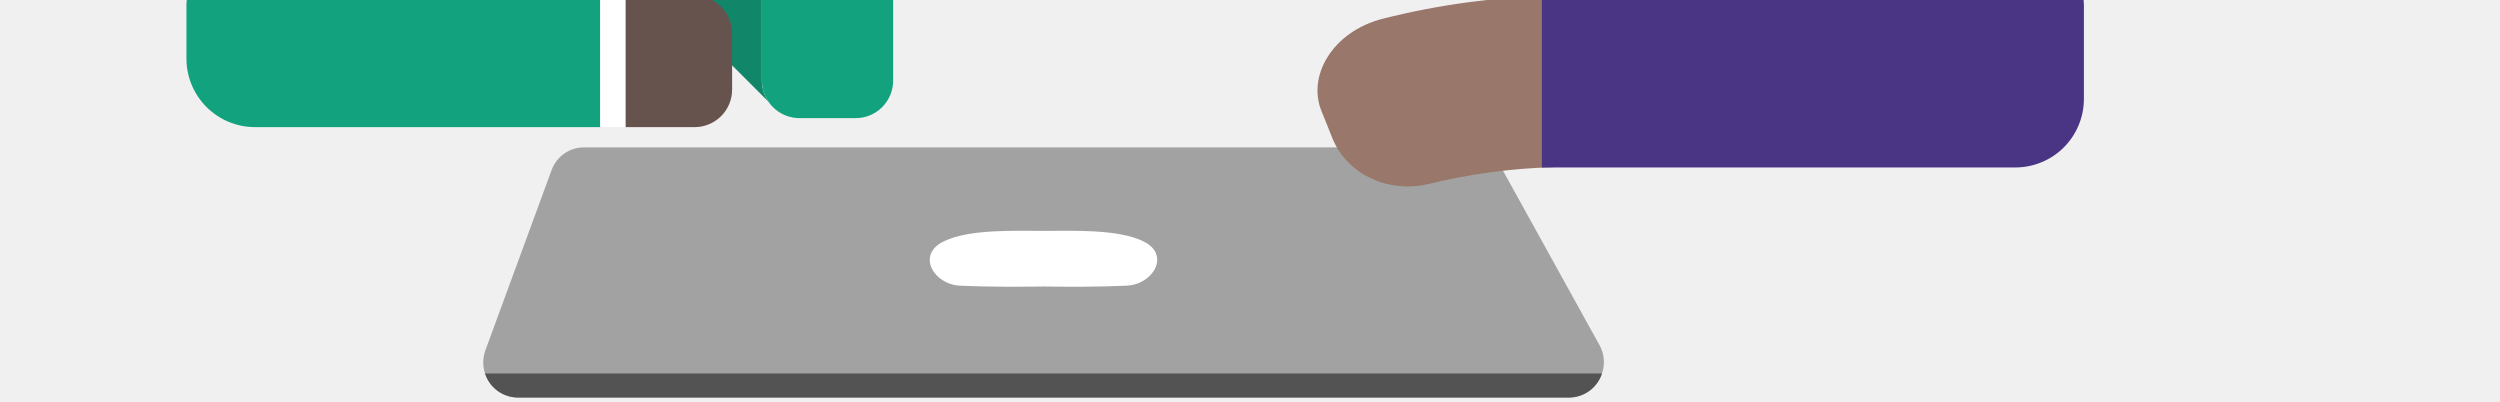
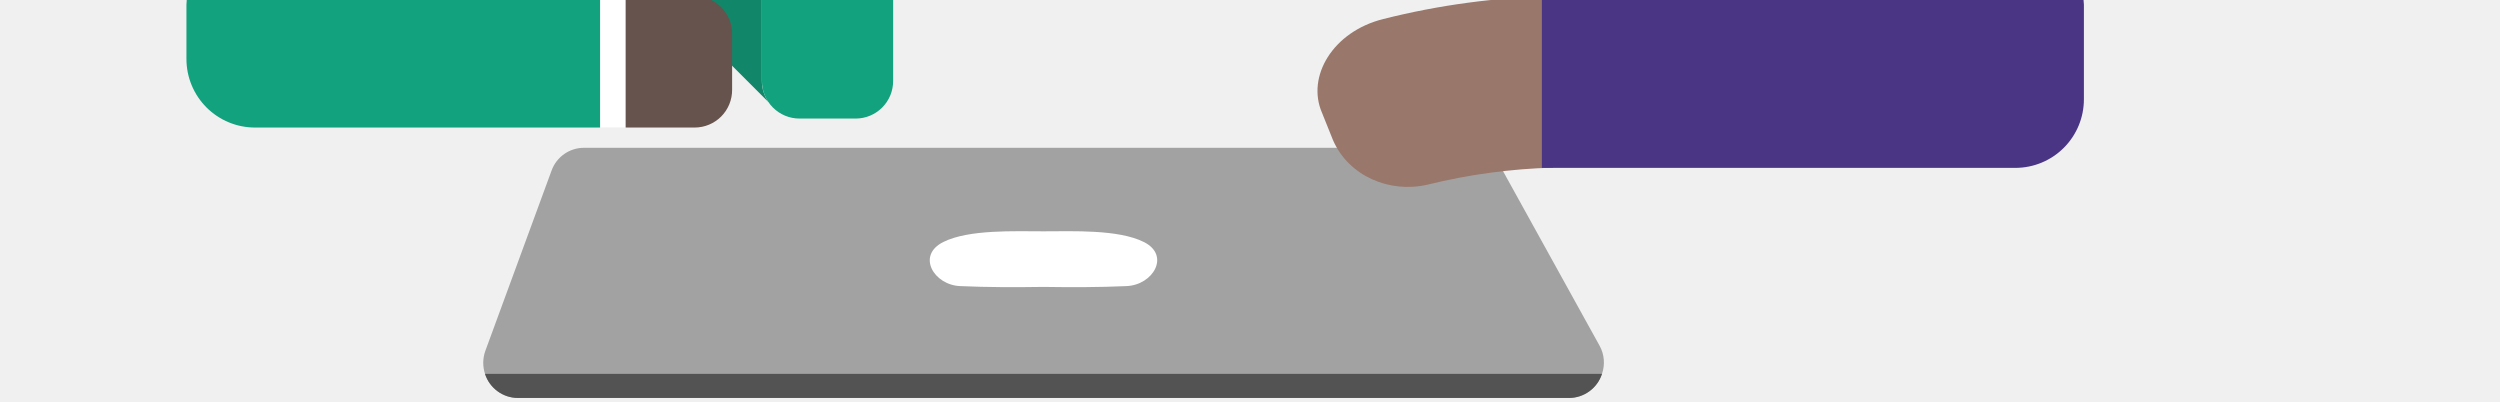
- <svg xmlns="http://www.w3.org/2000/svg" id="Layer_1" data-name="Layer 1" viewBox="0 1 590 94.82">
+ <svg xmlns="http://www.w3.org/2000/svg" id="Layer_1" data-name="Layer 1" viewBox="0 .9 590 94.82">
  <defs>
    <style>.cls-1{fill:#a2a2a2;}.cls-2{fill:#fff;}.cls-3{fill:#535353;}.cls-4{fill:#118669;}.cls-5{fill:#12a27e;}.cls-6{fill:#66534d;}.cls-7{fill:#99776b;}.cls-8{fill:#4a3585;}</style>
  </defs>
  <path class="cls-1" d="M378.07,89.13a8.21,8.21,0,0,1-7.82,5.69h-248a8.2,8.2,0,0,1-7.79-5.69,8.34,8.34,0,0,1,.07-5.4l15.63-42.55a8.13,8.13,0,0,1,7.72-5.4H346.71A8.32,8.32,0,0,1,354,40l.75,1.36,22.78,41.18A8.18,8.18,0,0,1,378.07,89.13Z" />
  <path class="cls-2" d="M269.92,58c-6-3-16.88-2.51-23.54-2.51h-.19c-6.56,0-17.56-.48-23.54,2.51-6.46,3.18-2.22,10.22,4,10.42,6.47.29,13,.29,19.59.19,6.56.1,13.12.1,19.58-.19C272.14,68.19,276.29,61.15,269.92,58Z" />
  <path class="cls-3" d="M378.07,89.13a8.21,8.21,0,0,1-7.82,5.69h-248a8.2,8.2,0,0,1-7.79-5.69Z" />
  <path class="cls-4" d="M181.36,25l-25-25h23.43V20A8.86,8.86,0,0,0,181.36,25Z" />
  <path class="cls-5" d="M200,0H179.82V20a8.86,8.86,0,0,0,8.88,8.88h13.21A8.85,8.85,0,0,0,210.78,20V0Z" />
  <rect class="cls-2" x="141.41" width="6.68" height="30.97" />
  <path class="cls-6" d="M172.78,8.87V22.1A8.85,8.85,0,0,1,163.9,31H147.65V0H163.9A8.85,8.85,0,0,1,172.78,8.87Z" />
  <path class="cls-5" d="M141.62,0V31H60.21A16.18,16.18,0,0,1,44,14.77V2l.13-2Z" />
  <path class="cls-7" d="M366.55,0V40.46a139.91,139.91,0,0,0-29.58,4c-9,2.13-18.71-2-22.39-10.51-.86-2.13-1.73-4.25-2.6-6.47-3.67-8.49,2.51-19.1,14.47-22.09A178.5,178.5,0,0,1,366.55,0Z" />
  <path class="cls-8" d="M363.88,40.52H475.59A16.18,16.18,0,0,0,491.8,24.31V2l-.15-2H363.88Z" />
</svg>
